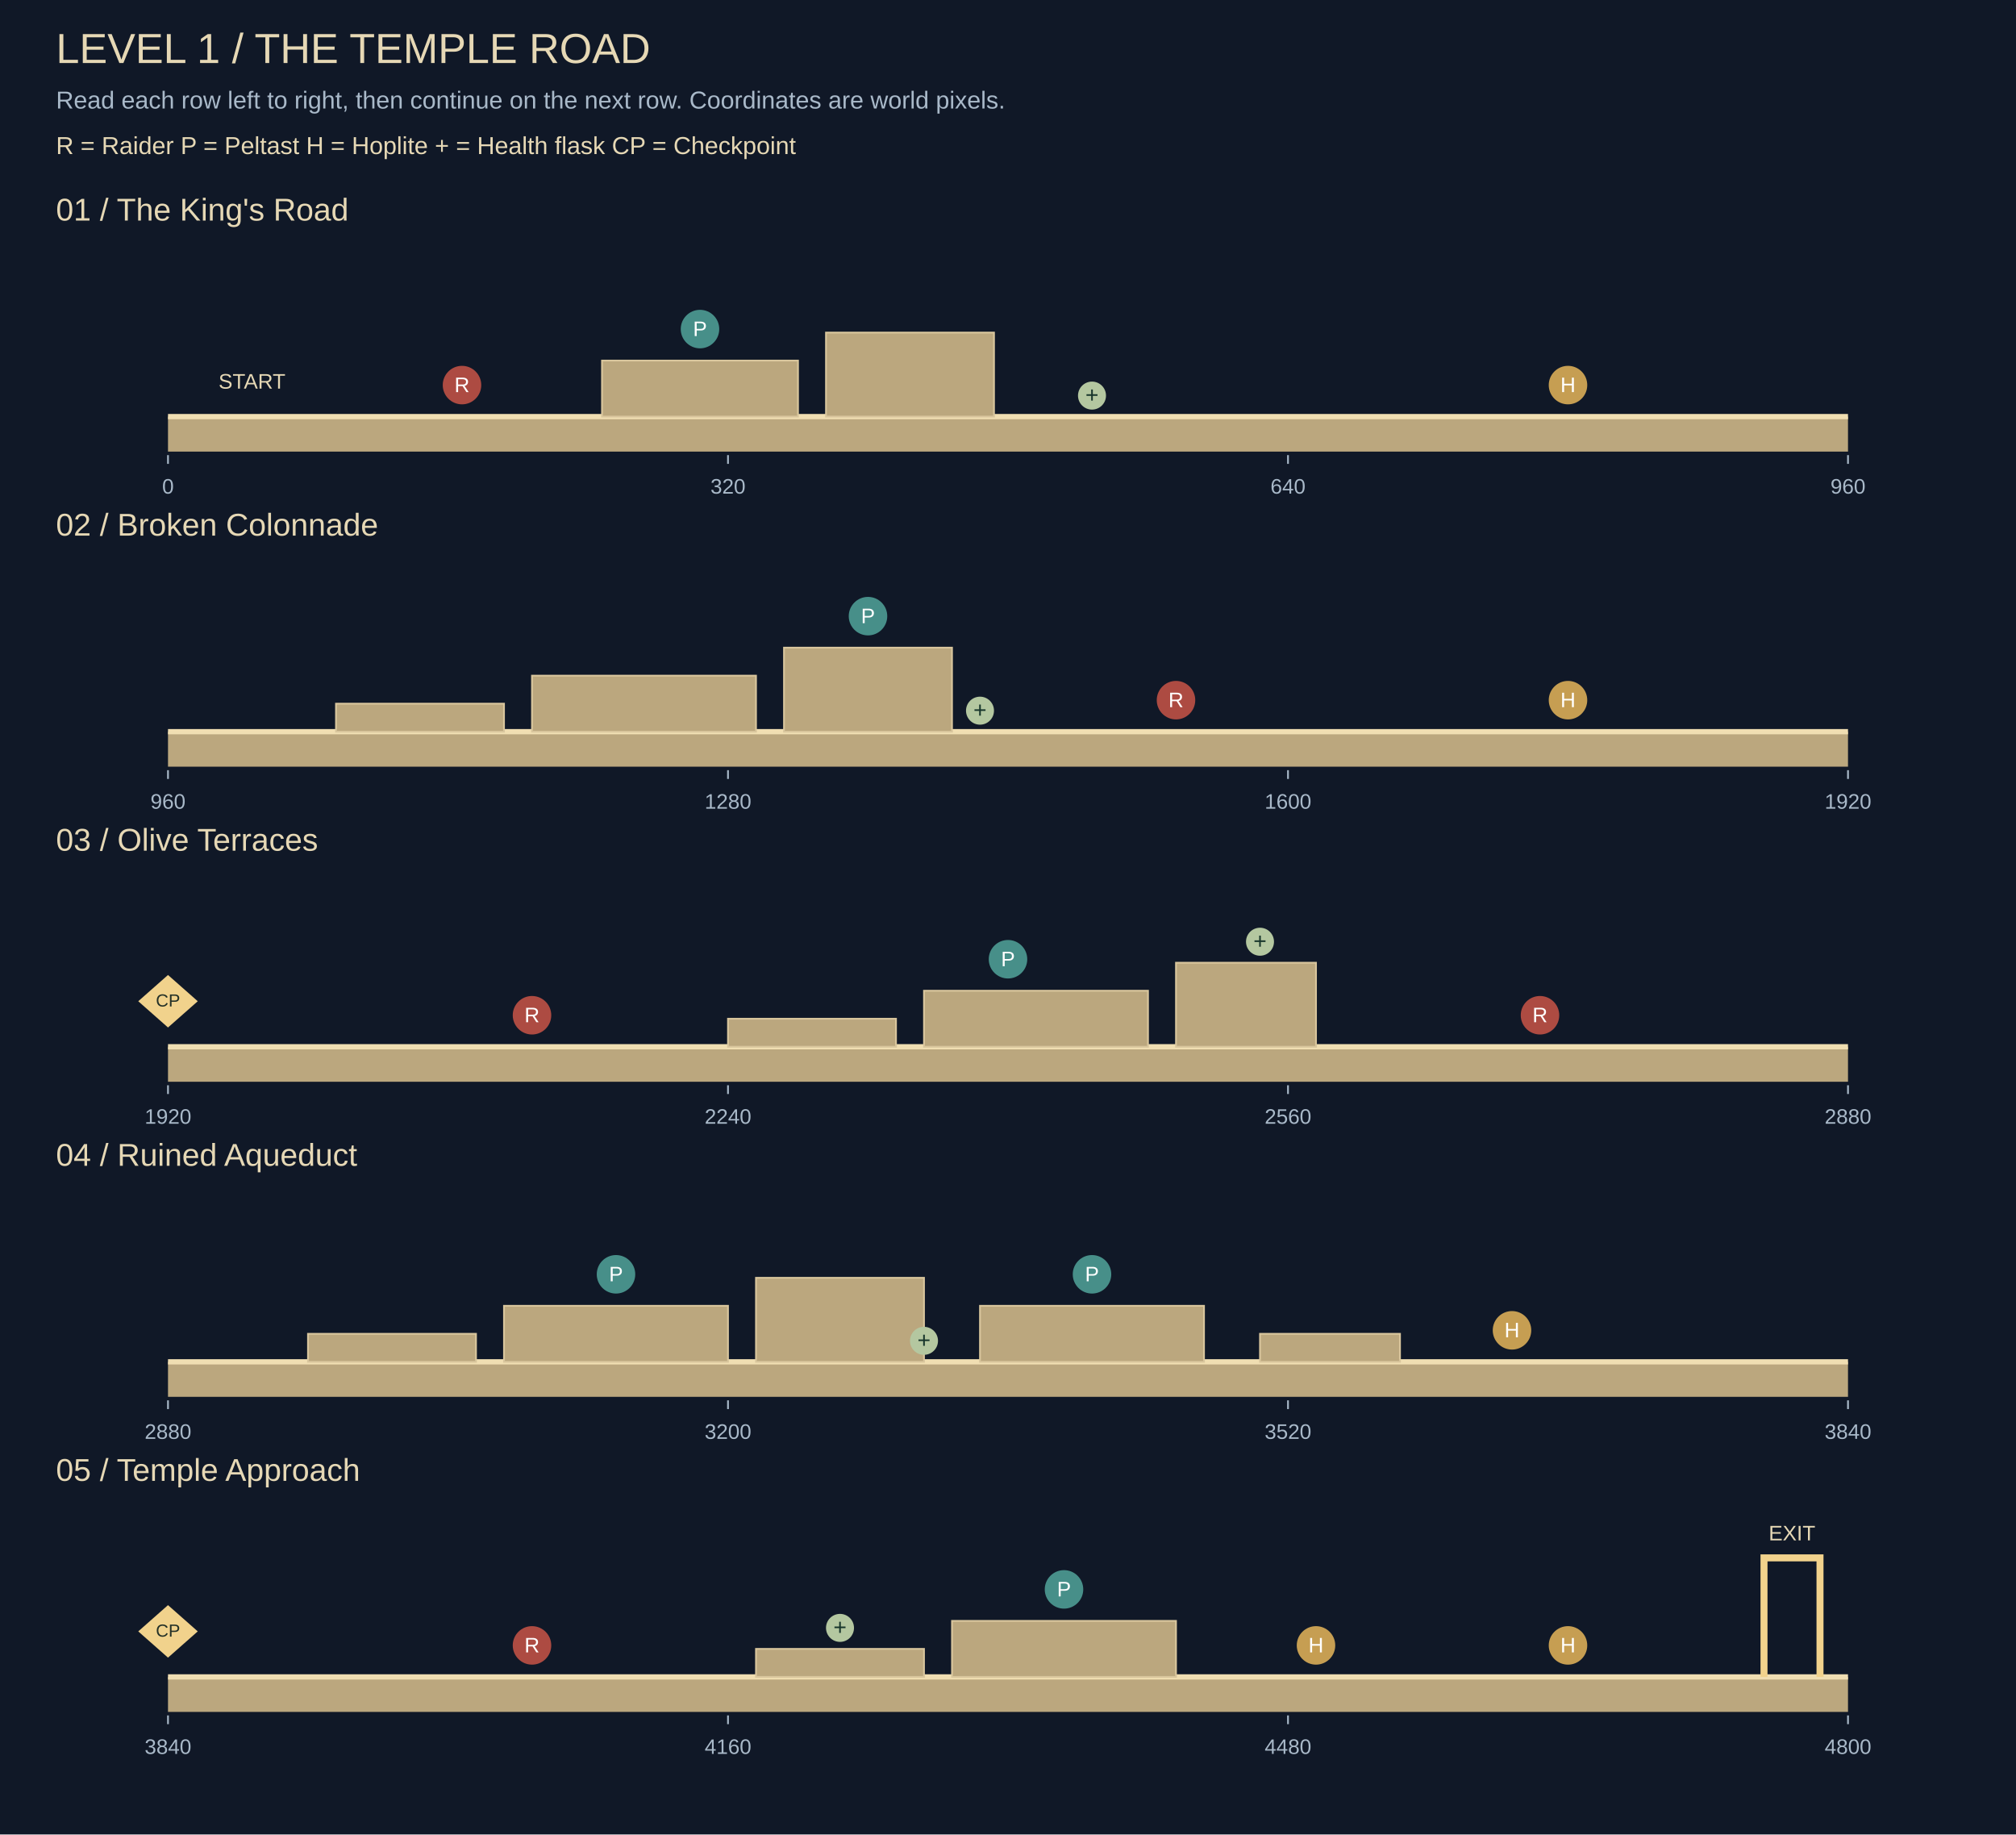
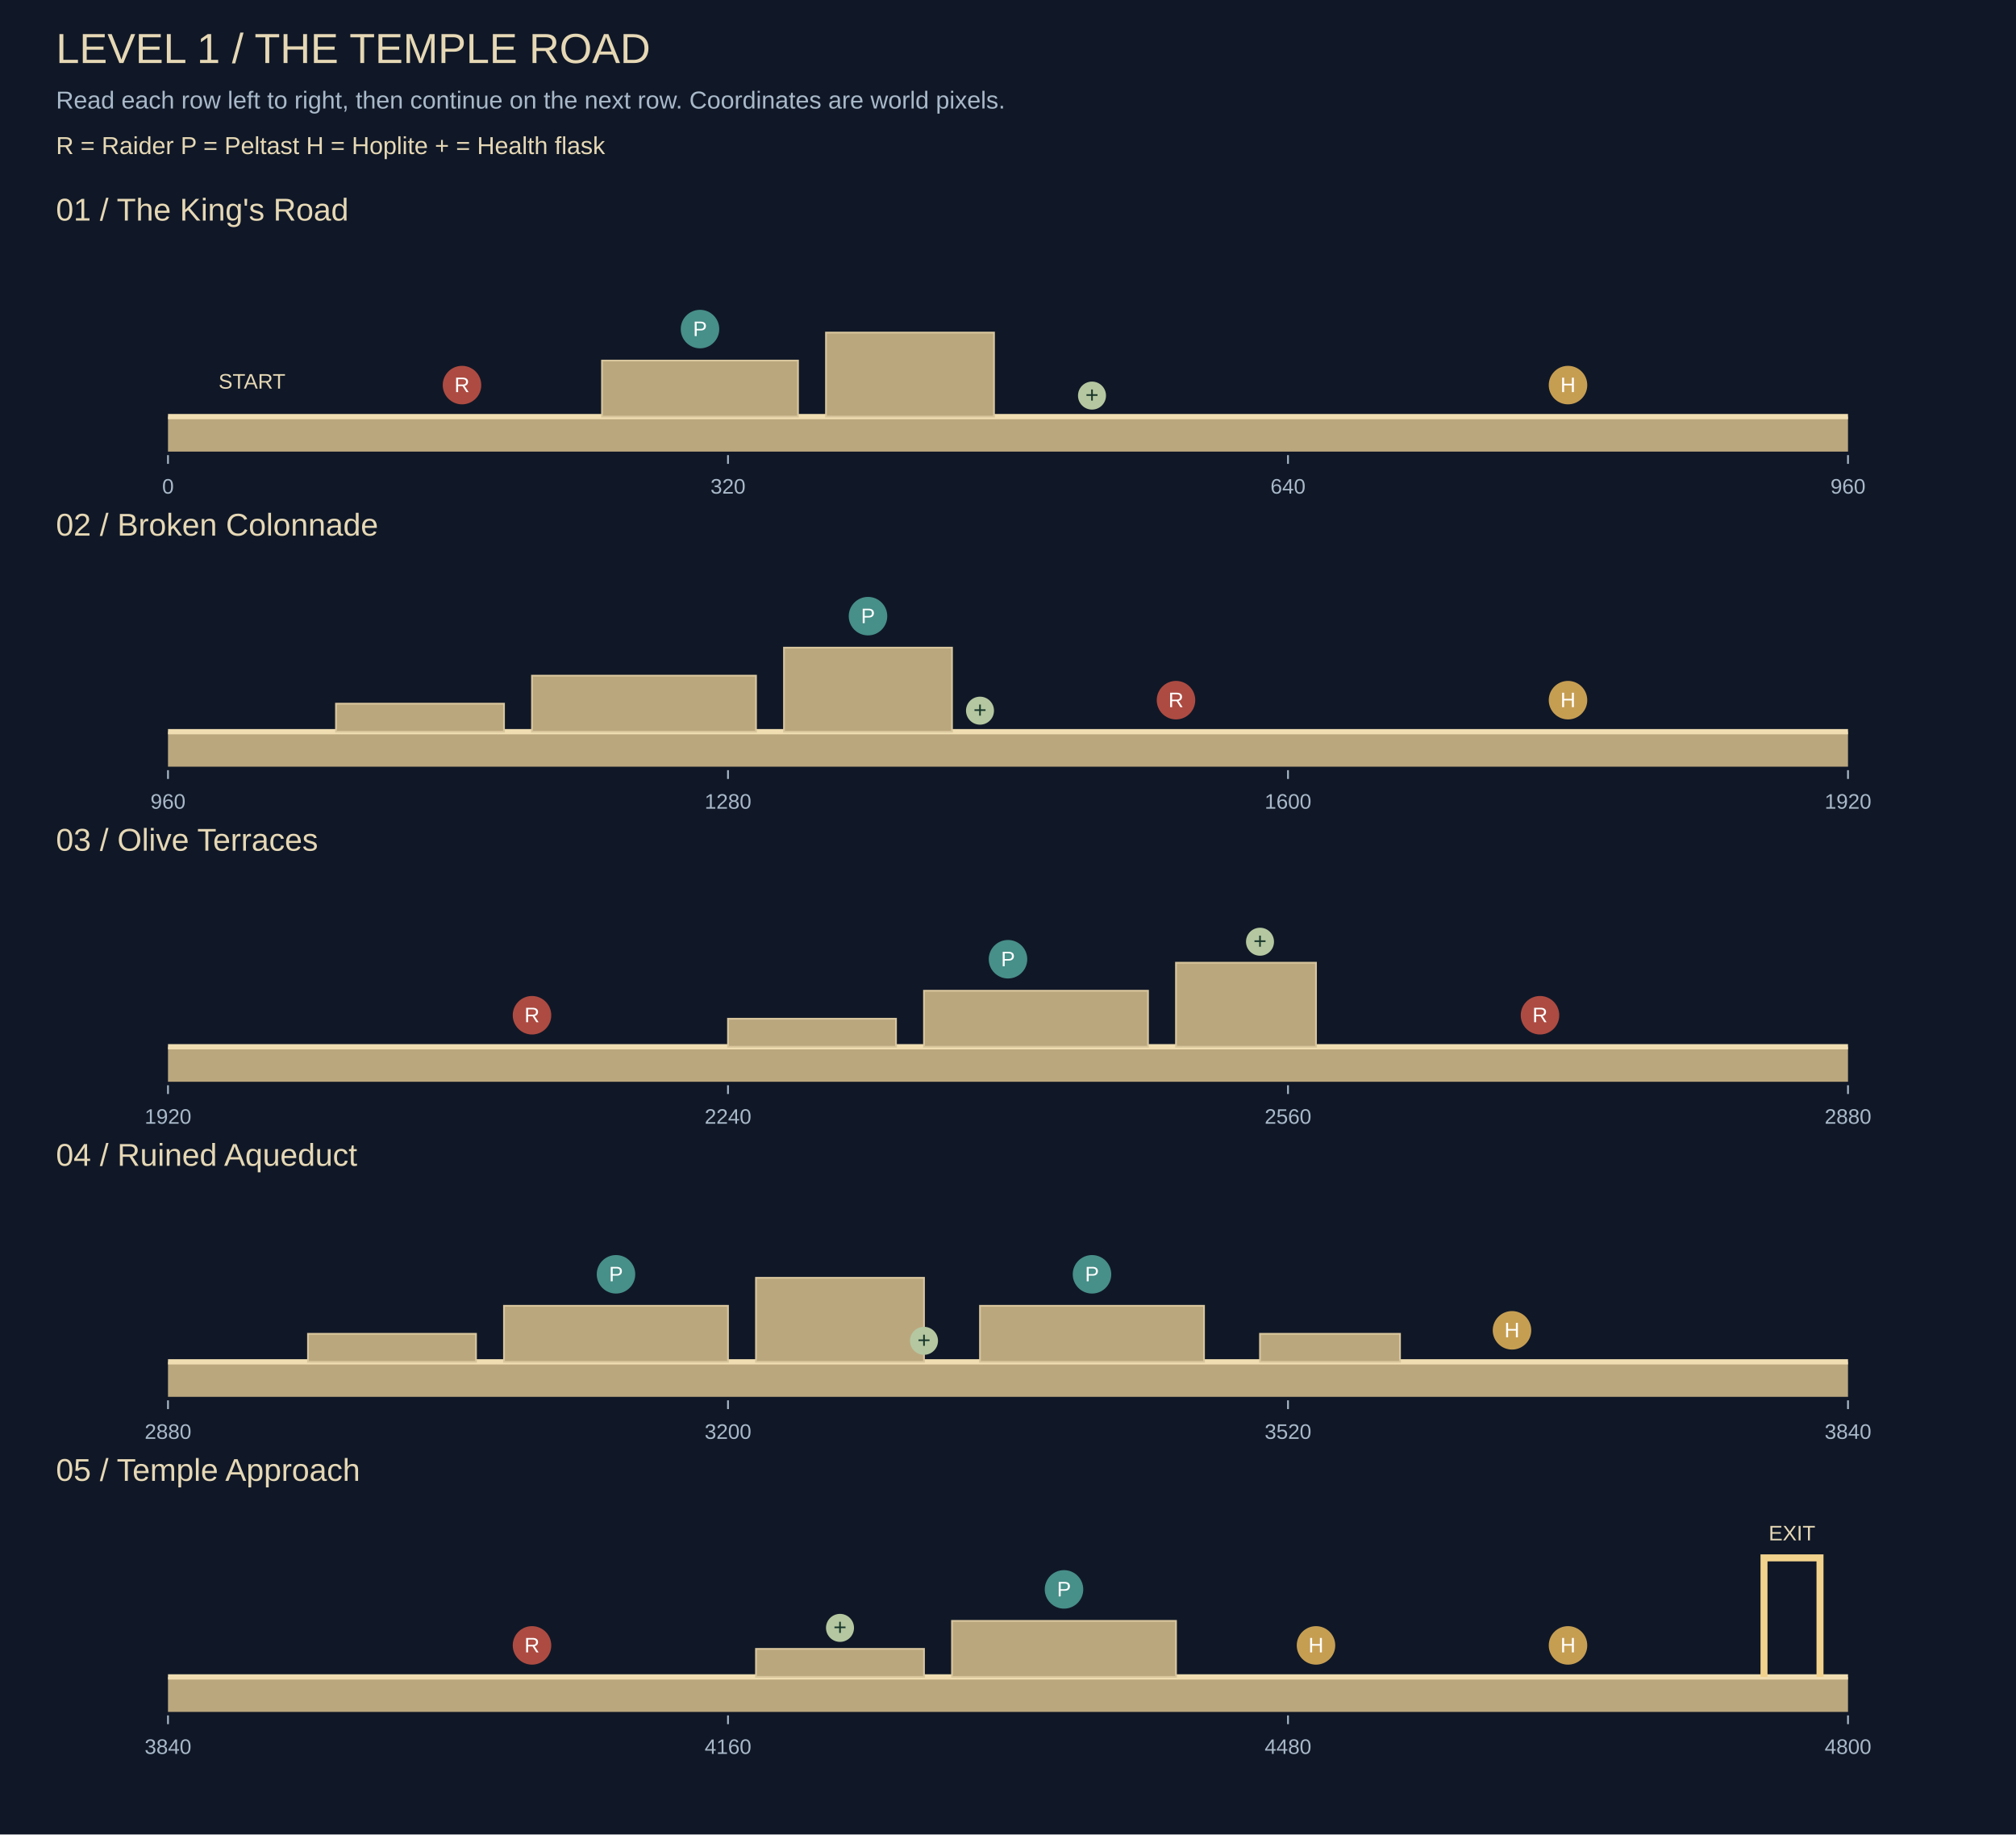
<svg xmlns="http://www.w3.org/2000/svg" width="1152" height="1048" viewBox="0 0 1152 1048" role="img" aria-labelledby="title desc">
  <rect width="1152" height="1048" fill="#101827" />
  <g font-family="Arial,sans-serif" fill="#e6d8b5">
    <text x="32" y="36" font-size="24">LEVEL 1 / THE TEMPLE ROAD</text>
    <text x="32" y="62" font-size="14" fill="#a9b9c9">Read each row left to right, then continue on the next row. Coordinates are world pixels.</text>
-     <text x="32" y="88" font-size="14">R = Raider    P = Peltast    H = Hoplite    + = Health flask    CP = Checkpoint</text>
+     <text x="32" y="88" font-size="14">R = Raider    P = Peltast    H = Hoplite    + = Health flask</text>
    <text x="32" y="126" font-size="18">01 / The King's Road</text>
    <rect x="96" y="238" width="960" height="20" fill="#bba77e" />
    <path d="M96 238H1056" stroke="#f0deb2" stroke-width="3" />
    <rect x="344" y="206" width="112" height="32" fill="#bba77e" stroke="#d9c69d" />
    <rect x="472" y="190" width="96" height="48" fill="#bba77e" stroke="#d9c69d" />
    <g>
      <circle cx="264" cy="220" r="11" fill="#ad4b42" />
      <text x="264" y="224" text-anchor="middle" fill="white" font-size="12">R</text>
    </g>
    <g>
      <circle cx="400" cy="188" r="11" fill="#478f89" />
      <text x="400" y="192" text-anchor="middle" fill="white" font-size="12">P</text>
    </g>
    <g>
      <circle cx="896" cy="220" r="11" fill="#c69e52" />
      <text x="896" y="224" text-anchor="middle" fill="white" font-size="12">H</text>
    </g>
    <g>
      <circle cx="624" cy="226" r="8" fill="#b4c7a0" />
      <text x="624" y="230" text-anchor="middle" fill="#17352b" font-size="13">+</text>
    </g>
    <path d="M96 260v5" stroke="#a9b9c9" />
    <text x="96" y="282" text-anchor="middle" font-size="12" fill="#a9b9c9">0</text>
    <path d="M416 260v5" stroke="#a9b9c9" />
    <text x="416" y="282" text-anchor="middle" font-size="12" fill="#a9b9c9">320</text>
    <path d="M736 260v5" stroke="#a9b9c9" />
    <text x="736" y="282" text-anchor="middle" font-size="12" fill="#a9b9c9">640</text>
    <path d="M1056 260v5" stroke="#a9b9c9" />
    <text x="1056" y="282" text-anchor="middle" font-size="12" fill="#a9b9c9">960</text>
    <text x="144" y="222" text-anchor="middle" font-size="12">START</text>
    <text x="32" y="306" font-size="18">02 / Broken Colonnade</text>
    <rect x="96" y="418" width="960" height="20" fill="#bba77e" />
    <path d="M96 418H1056" stroke="#f0deb2" stroke-width="3" />
    <rect x="192" y="402" width="96" height="16" fill="#bba77e" stroke="#d9c69d" />
    <rect x="304" y="386" width="128" height="32" fill="#bba77e" stroke="#d9c69d" />
    <rect x="448" y="370" width="96" height="48" fill="#bba77e" stroke="#d9c69d" />
    <g>
      <circle cx="496" cy="352" r="11" fill="#478f89" />
      <text x="496" y="356" text-anchor="middle" fill="white" font-size="12">P</text>
    </g>
    <g>
      <circle cx="672" cy="400" r="11" fill="#ad4b42" />
      <text x="672" y="404" text-anchor="middle" fill="white" font-size="12">R</text>
    </g>
    <g>
      <circle cx="896" cy="400" r="11" fill="#c69e52" />
      <text x="896" y="404" text-anchor="middle" fill="white" font-size="12">H</text>
    </g>
    <g>
      <circle cx="560" cy="406" r="8" fill="#b4c7a0" />
      <text x="560" y="410" text-anchor="middle" fill="#17352b" font-size="13">+</text>
    </g>
    <path d="M96 440v5" stroke="#a9b9c9" />
    <text x="96" y="462" text-anchor="middle" font-size="12" fill="#a9b9c9">960</text>
    <path d="M416 440v5" stroke="#a9b9c9" />
    <text x="416" y="462" text-anchor="middle" font-size="12" fill="#a9b9c9">1280</text>
    <path d="M736 440v5" stroke="#a9b9c9" />
    <text x="736" y="462" text-anchor="middle" font-size="12" fill="#a9b9c9">1600</text>
    <path d="M1056 440v5" stroke="#a9b9c9" />
    <text x="1056" y="462" text-anchor="middle" font-size="12" fill="#a9b9c9">1920</text>
    <text x="32" y="486" font-size="18">03 / Olive Terraces</text>
    <rect x="96" y="598" width="960" height="20" fill="#bba77e" />
    <path d="M96 598H1056" stroke="#f0deb2" stroke-width="3" />
    <rect x="416" y="582" width="96" height="16" fill="#bba77e" stroke="#d9c69d" />
    <rect x="528" y="566" width="128" height="32" fill="#bba77e" stroke="#d9c69d" />
    <rect x="672" y="550" width="80" height="48" fill="#bba77e" stroke="#d9c69d" />
    <g>
      <circle cx="304" cy="580" r="11" fill="#ad4b42" />
      <text x="304" y="584" text-anchor="middle" fill="white" font-size="12">R</text>
    </g>
    <g>
      <circle cx="576" cy="548" r="11" fill="#478f89" />
      <text x="576" y="552" text-anchor="middle" fill="white" font-size="12">P</text>
    </g>
    <g>
      <circle cx="880" cy="580" r="11" fill="#ad4b42" />
      <text x="880" y="584" text-anchor="middle" fill="white" font-size="12">R</text>
    </g>
    <g>
      <circle cx="720" cy="538" r="8" fill="#b4c7a0" />
      <text x="720" y="542" text-anchor="middle" fill="#17352b" font-size="13">+</text>
    </g>
-     <path d="M96 557l17 15-17 15-17-15z" fill="#f1d28c" />
-     <text x="96" y="575" text-anchor="middle" fill="#233027" font-size="10">CP</text>
    <path d="M96 620v5" stroke="#a9b9c9" />
    <text x="96" y="642" text-anchor="middle" font-size="12" fill="#a9b9c9">1920</text>
    <path d="M416 620v5" stroke="#a9b9c9" />
    <text x="416" y="642" text-anchor="middle" font-size="12" fill="#a9b9c9">2240</text>
    <path d="M736 620v5" stroke="#a9b9c9" />
    <text x="736" y="642" text-anchor="middle" font-size="12" fill="#a9b9c9">2560</text>
    <path d="M1056 620v5" stroke="#a9b9c9" />
    <text x="1056" y="642" text-anchor="middle" font-size="12" fill="#a9b9c9">2880</text>
    <text x="32" y="666" font-size="18">04 / Ruined Aqueduct</text>
    <rect x="96" y="778" width="960" height="20" fill="#bba77e" />
    <path d="M96 778H1056" stroke="#f0deb2" stroke-width="3" />
    <rect x="176" y="762" width="96" height="16" fill="#bba77e" stroke="#d9c69d" />
    <rect x="288" y="746" width="128" height="32" fill="#bba77e" stroke="#d9c69d" />
    <rect x="432" y="730" width="96" height="48" fill="#bba77e" stroke="#d9c69d" />
    <rect x="560" y="746" width="128" height="32" fill="#bba77e" stroke="#d9c69d" />
    <rect x="720" y="762" width="80" height="16" fill="#bba77e" stroke="#d9c69d" />
    <g>
      <circle cx="352" cy="728" r="11" fill="#478f89" />
      <text x="352" y="732" text-anchor="middle" fill="white" font-size="12">P</text>
    </g>
    <g>
      <circle cx="624" cy="728" r="11" fill="#478f89" />
      <text x="624" y="732" text-anchor="middle" fill="white" font-size="12">P</text>
    </g>
    <g>
      <circle cx="864" cy="760" r="11" fill="#c69e52" />
      <text x="864" y="764" text-anchor="middle" fill="white" font-size="12">H</text>
    </g>
    <g>
      <circle cx="528" cy="766" r="8" fill="#b4c7a0" />
      <text x="528" y="770" text-anchor="middle" fill="#17352b" font-size="13">+</text>
    </g>
    <path d="M96 800v5" stroke="#a9b9c9" />
    <text x="96" y="822" text-anchor="middle" font-size="12" fill="#a9b9c9">2880</text>
    <path d="M416 800v5" stroke="#a9b9c9" />
    <text x="416" y="822" text-anchor="middle" font-size="12" fill="#a9b9c9">3200</text>
    <path d="M736 800v5" stroke="#a9b9c9" />
    <text x="736" y="822" text-anchor="middle" font-size="12" fill="#a9b9c9">3520</text>
    <path d="M1056 800v5" stroke="#a9b9c9" />
    <text x="1056" y="822" text-anchor="middle" font-size="12" fill="#a9b9c9">3840</text>
    <text x="32" y="846" font-size="18">05 / Temple Approach</text>
    <rect x="96" y="958" width="960" height="20" fill="#bba77e" />
    <path d="M96 958H1056" stroke="#f0deb2" stroke-width="3" />
    <rect x="432" y="942" width="96" height="16" fill="#bba77e" stroke="#d9c69d" />
    <rect x="544" y="926" width="128" height="32" fill="#bba77e" stroke="#d9c69d" />
    <g>
      <circle cx="304" cy="940" r="11" fill="#ad4b42" />
      <text x="304" y="944" text-anchor="middle" fill="white" font-size="12">R</text>
    </g>
    <g>
      <circle cx="608" cy="908" r="11" fill="#478f89" />
      <text x="608" y="912" text-anchor="middle" fill="white" font-size="12">P</text>
    </g>
    <g>
      <circle cx="752" cy="940" r="11" fill="#c69e52" />
      <text x="752" y="944" text-anchor="middle" fill="white" font-size="12">H</text>
    </g>
    <g>
      <circle cx="896" cy="940" r="11" fill="#c69e52" />
      <text x="896" y="944" text-anchor="middle" fill="white" font-size="12">H</text>
    </g>
    <g>
      <circle cx="480" cy="930" r="8" fill="#b4c7a0" />
      <text x="480" y="934" text-anchor="middle" fill="#17352b" font-size="13">+</text>
    </g>
-     <path d="M96 917l17 15-17 15-17-15z" fill="#f1d28c" />
-     <text x="96" y="935" text-anchor="middle" fill="#233027" font-size="10">CP</text>
    <path d="M96 980v5" stroke="#a9b9c9" />
    <text x="96" y="1002" text-anchor="middle" font-size="12" fill="#a9b9c9">3840</text>
    <path d="M416 980v5" stroke="#a9b9c9" />
    <text x="416" y="1002" text-anchor="middle" font-size="12" fill="#a9b9c9">4160</text>
    <path d="M736 980v5" stroke="#a9b9c9" />
    <text x="736" y="1002" text-anchor="middle" font-size="12" fill="#a9b9c9">4480</text>
    <path d="M1056 980v5" stroke="#a9b9c9" />
    <text x="1056" y="1002" text-anchor="middle" font-size="12" fill="#a9b9c9">4800</text>
    <path d="M1008 958v-68h32v68" fill="none" stroke="#f1d28c" stroke-width="4" />
    <text x="1024" y="880" text-anchor="middle" font-size="12">EXIT</text>
  </g>
</svg>
